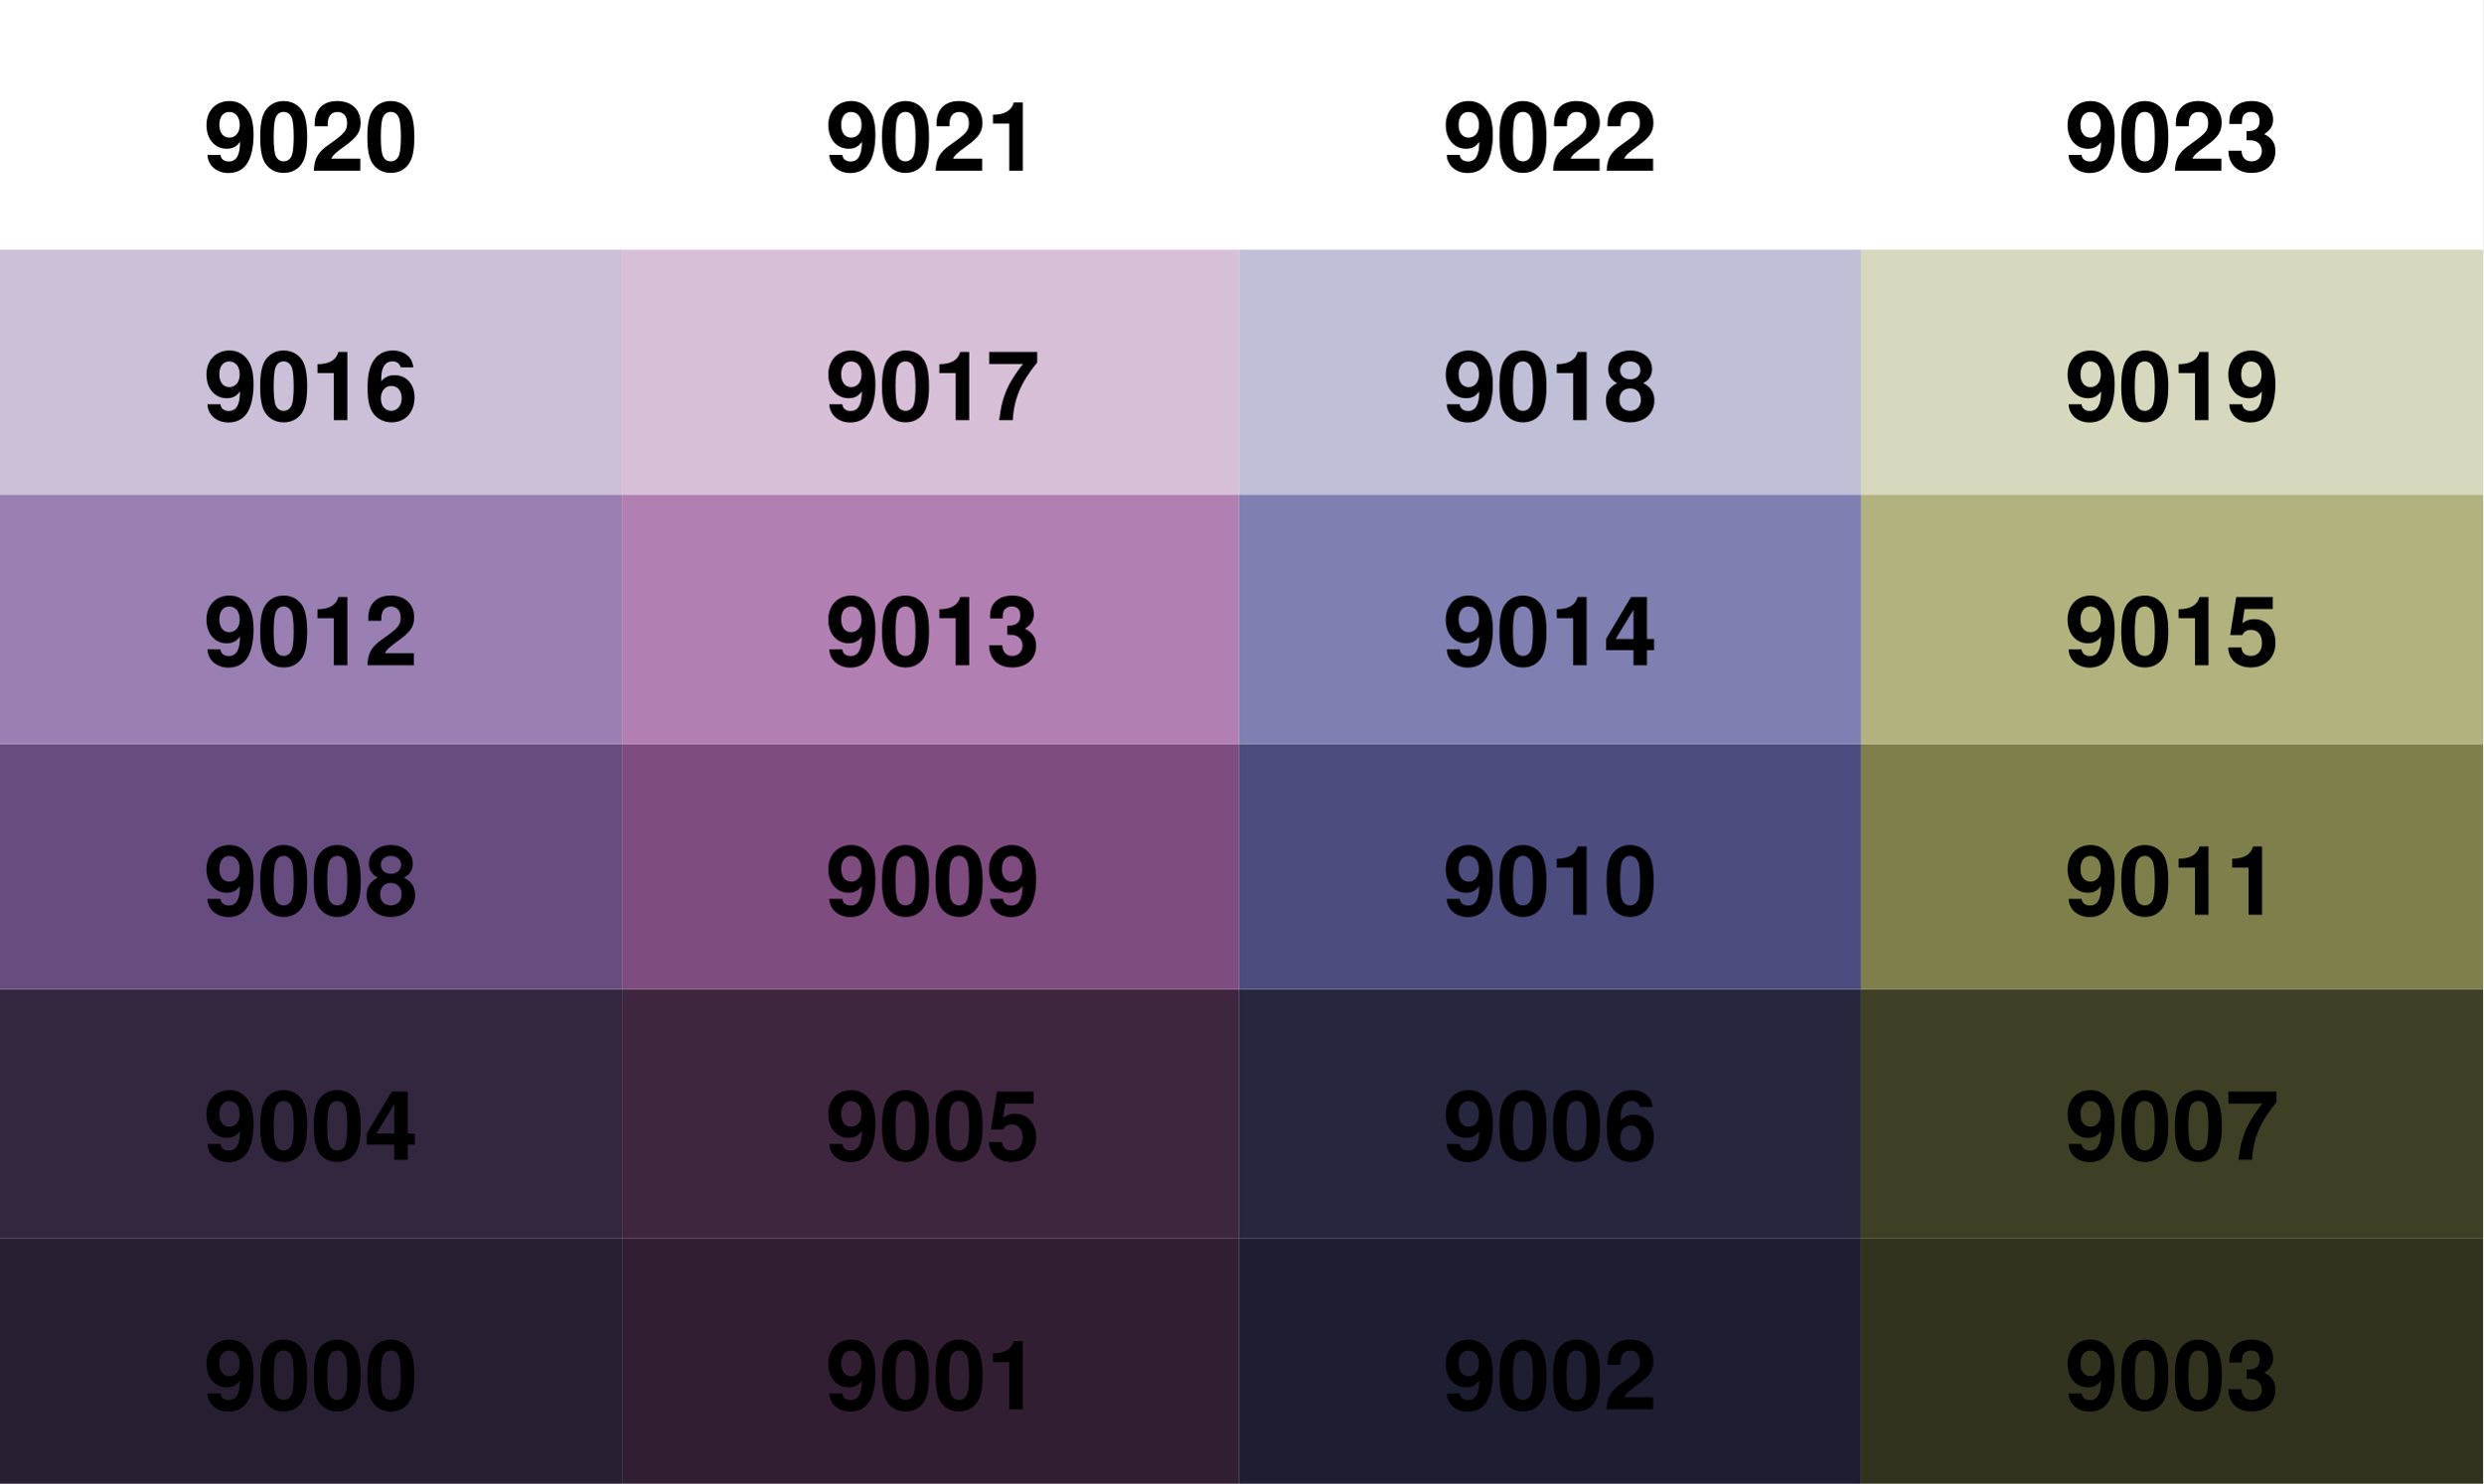
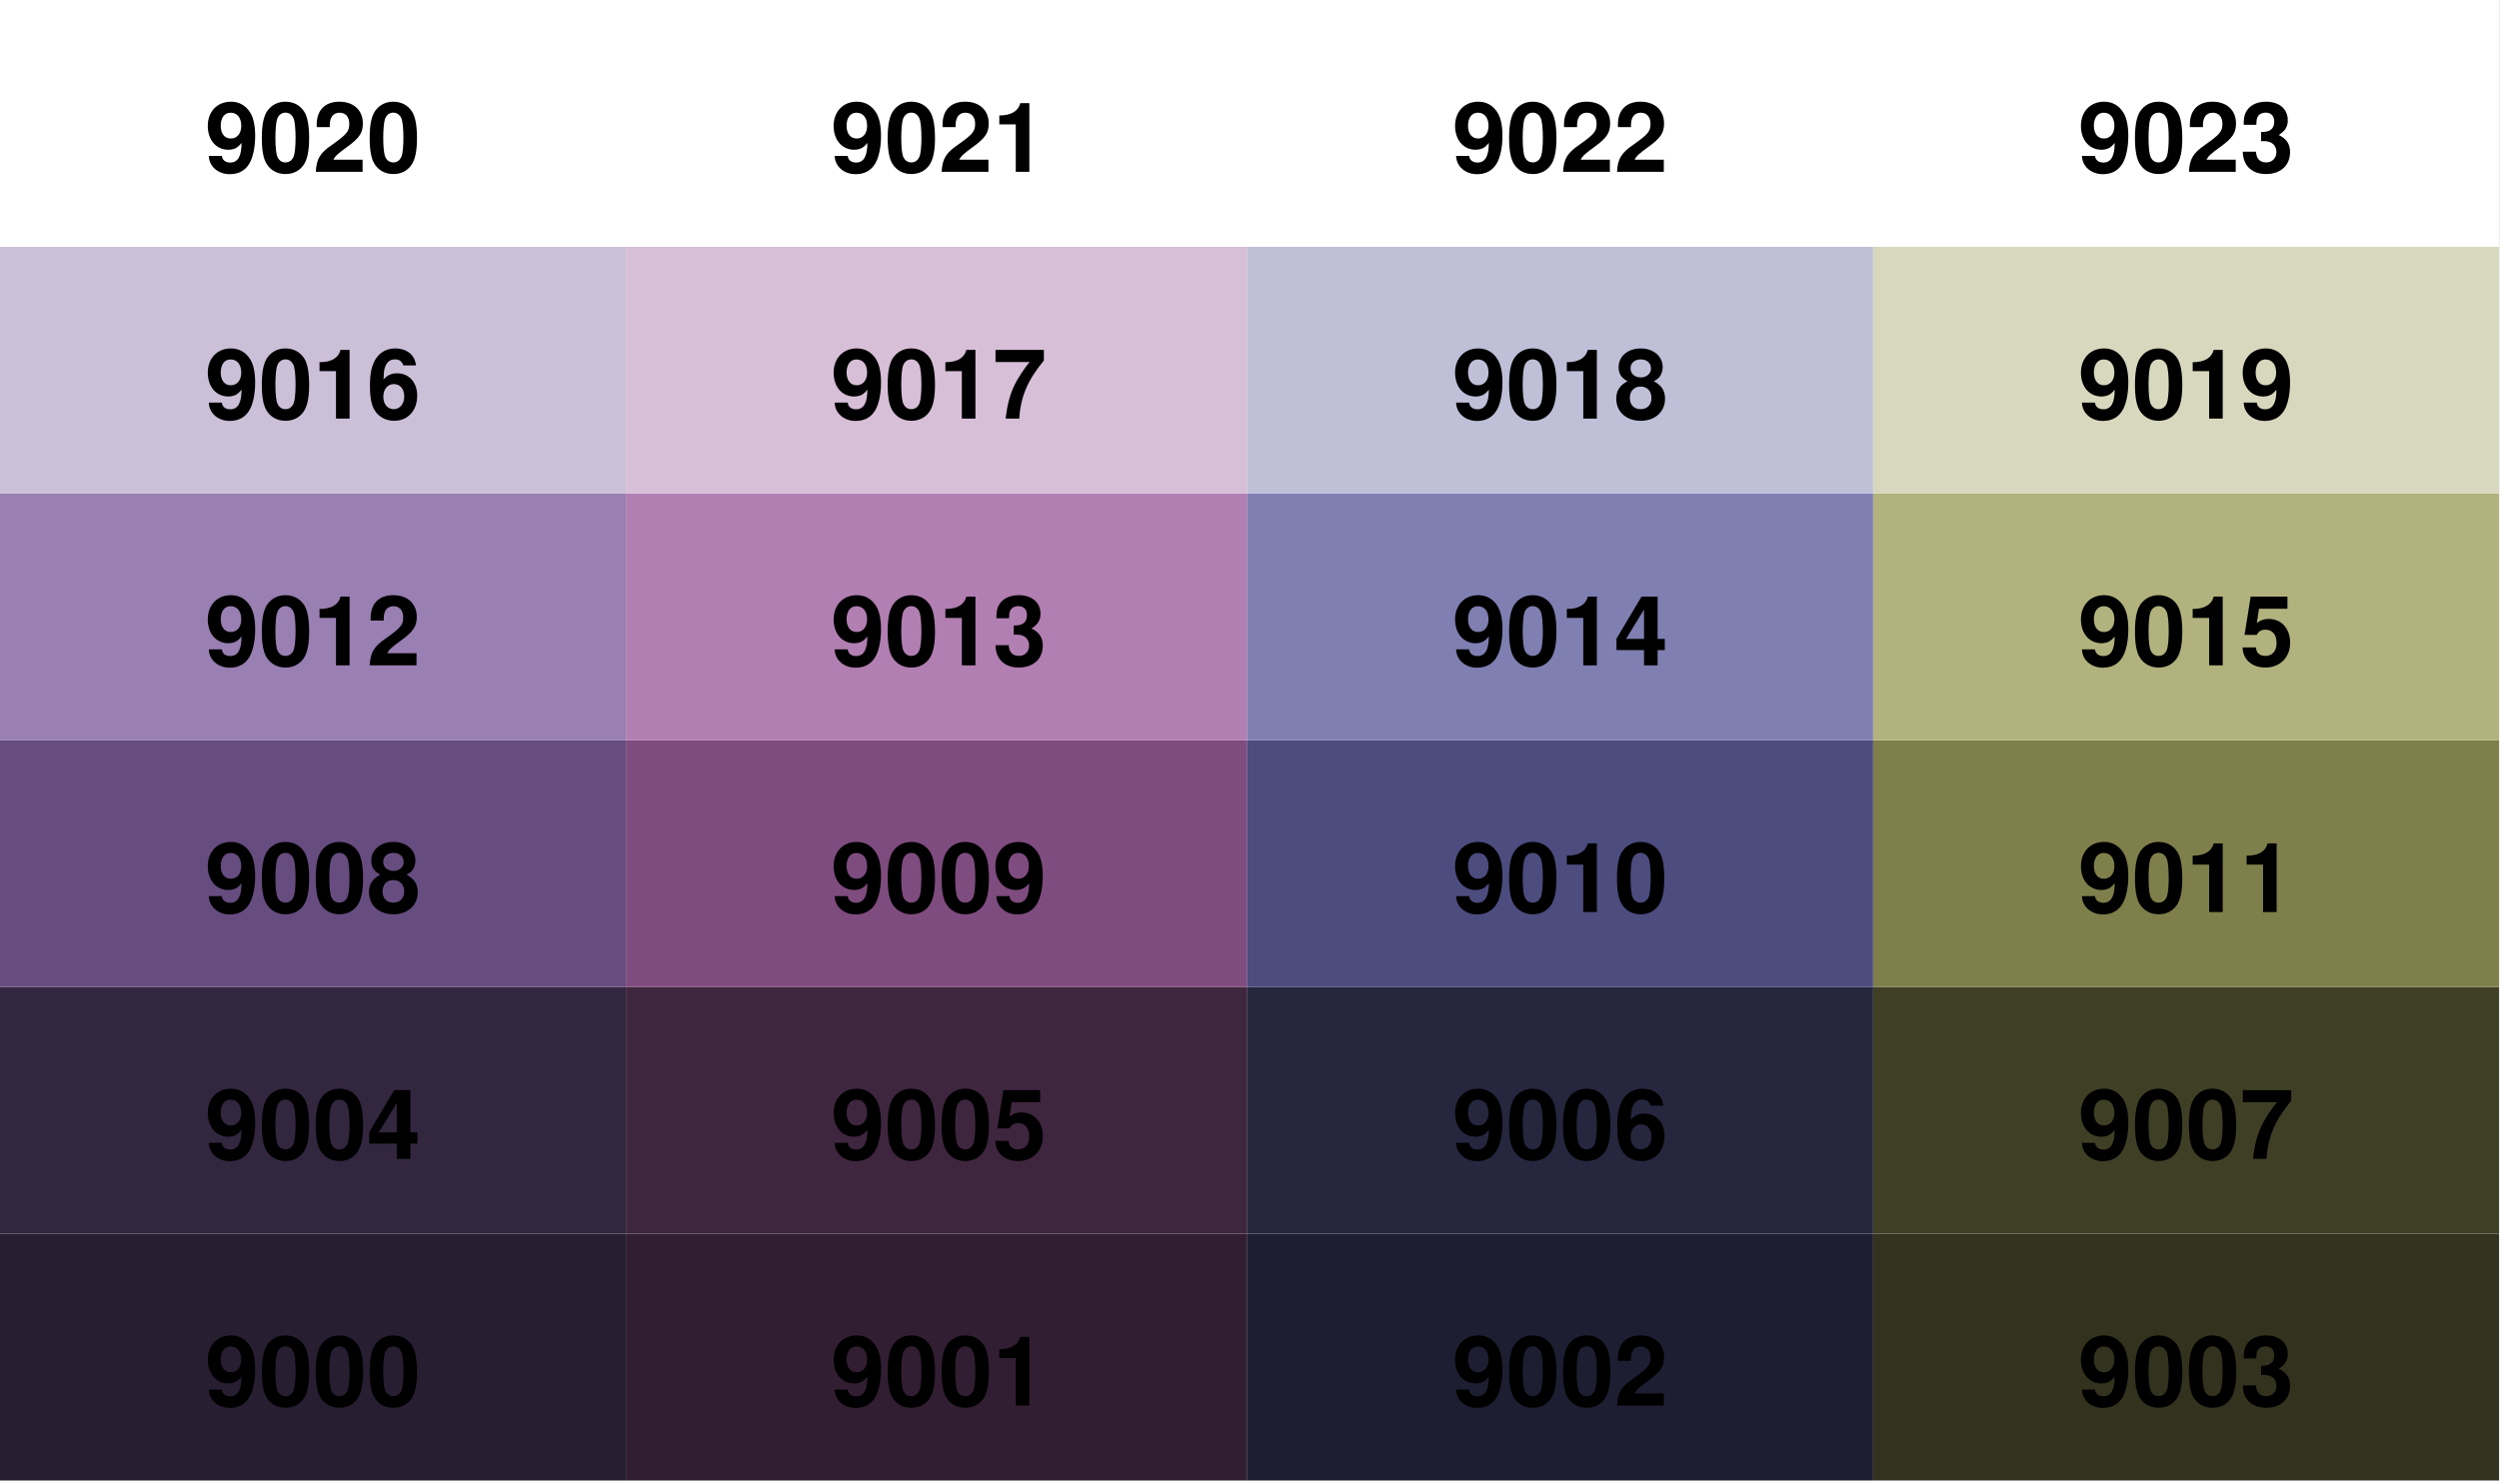
- <svg xmlns="http://www.w3.org/2000/svg" width="567" height="339" viewBox="0 0 567 339">
+ <svg xmlns="http://www.w3.org/2000/svg" width="567" height="336" viewBox="0 0 567 336">
  <defs>
</defs>
-   <rect x="0" y="0" width="567" height="339" fill="white" />
-   <rect x="0" y="283" width="142" height="56" fill="#281e32" />
-   <text x="71" y="322" text-anchor="middle" fill="black" font-size="22" font-family="Helvetica" font-weight="bold">
+   <rect x="0" y="0" width="567" height="336" fill="white" />
+   <rect x="0" y="280" width="142" height="56" fill="#281e32" />
+   <text x="71" y="319" text-anchor="middle" fill="black" font-size="22" font-family="Helvetica" font-weight="bold">
9000
</text>
-   <rect x="0" y="226" width="142" height="57" fill="#33263f" />
-   <text x="71" y="265" text-anchor="middle" fill="black" font-size="22" font-family="Helvetica" font-weight="bold">
+   <rect x="0" y="224" width="142" height="56" fill="#33263f" />
+   <text x="71" y="263" text-anchor="middle" fill="black" font-size="22" font-family="Helvetica" font-weight="bold">
9004
</text>
-   <rect x="0" y="170" width="142" height="56" fill="#664c7f" />
-   <text x="71" y="209" text-anchor="middle" fill="black" font-size="22" font-family="Helvetica" font-weight="bold">
+   <rect x="0" y="168" width="142" height="56" fill="#664c7f" />
+   <text x="71" y="207" text-anchor="middle" fill="black" font-size="22" font-family="Helvetica" font-weight="bold">
9008
</text>
-   <rect x="0" y="113" width="142" height="57" fill="#997fb2" />
-   <text x="71" y="152" text-anchor="middle" fill="black" font-size="22" font-family="Helvetica" font-weight="bold">
+   <rect x="0" y="112" width="142" height="56" fill="#997fb2" />
+   <text x="71" y="151" text-anchor="middle" fill="black" font-size="22" font-family="Helvetica" font-weight="bold">
9012
</text>
-   <rect x="0" y="57" width="142" height="56" fill="#ccbfd8" />
-   <text x="71" y="96" text-anchor="middle" fill="black" font-size="22" font-family="Helvetica" font-weight="bold">
+   <rect x="0" y="56" width="142" height="56" fill="#ccbfd8" />
+   <text x="71" y="95" text-anchor="middle" fill="black" font-size="22" font-family="Helvetica" font-weight="bold">
9016
</text>
-   <rect x="0" y="0" width="142" height="57" fill="white" />
+   <rect x="0" y="0" width="142" height="56" fill="white" />
  <text x="71" y="39" text-anchor="middle" fill="black" font-size="22" font-family="Helvetica" font-weight="bold">
9020
</text>
-   <rect x="142" y="283" width="141" height="56" fill="#321e32" />
-   <text x="213" y="322" text-anchor="middle" fill="black" font-size="22" font-family="Helvetica" font-weight="bold">
+   <rect x="142" y="280" width="141" height="56" fill="#321e32" />
+   <text x="213" y="319" text-anchor="middle" fill="black" font-size="22" font-family="Helvetica" font-weight="bold">
9001
</text>
-   <rect x="142" y="226" width="141" height="57" fill="#3f263f" />
-   <text x="213" y="265" text-anchor="middle" fill="black" font-size="22" font-family="Helvetica" font-weight="bold">
+   <rect x="142" y="224" width="141" height="56" fill="#3f263f" />
+   <text x="213" y="263" text-anchor="middle" fill="black" font-size="22" font-family="Helvetica" font-weight="bold">
9005
</text>
-   <rect x="142" y="170" width="141" height="56" fill="#7f4c7f" />
-   <text x="213" y="209" text-anchor="middle" fill="black" font-size="22" font-family="Helvetica" font-weight="bold">
+   <rect x="142" y="168" width="141" height="56" fill="#7f4c7f" />
+   <text x="213" y="207" text-anchor="middle" fill="black" font-size="22" font-family="Helvetica" font-weight="bold">
9009
</text>
-   <rect x="142" y="113" width="141" height="57" fill="#b27fb2" />
-   <text x="213" y="152" text-anchor="middle" fill="black" font-size="22" font-family="Helvetica" font-weight="bold">
+   <rect x="142" y="112" width="141" height="56" fill="#b27fb2" />
+   <text x="213" y="151" text-anchor="middle" fill="black" font-size="22" font-family="Helvetica" font-weight="bold">
9013
</text>
-   <rect x="142" y="57" width="141" height="56" fill="#d8bfd8" />
-   <text x="213" y="96" text-anchor="middle" fill="black" font-size="22" font-family="Helvetica" font-weight="bold">
+   <rect x="142" y="56" width="141" height="56" fill="#d8bfd8" />
+   <text x="213" y="95" text-anchor="middle" fill="black" font-size="22" font-family="Helvetica" font-weight="bold">
9017
</text>
-   <rect x="142" y="0" width="141" height="57" fill="white" />
+   <rect x="142" y="0" width="141" height="56" fill="white" />
  <text x="213" y="39" text-anchor="middle" fill="black" font-size="22" font-family="Helvetica" font-weight="bold">
9021
</text>
-   <rect x="283" y="283" width="142" height="56" fill="#1e1e32" />
-   <text x="354" y="322" text-anchor="middle" fill="black" font-size="22" font-family="Helvetica" font-weight="bold">
+   <rect x="283" y="280" width="142" height="56" fill="#1e1e32" />
+   <text x="354" y="319" text-anchor="middle" fill="black" font-size="22" font-family="Helvetica" font-weight="bold">
9002
</text>
-   <rect x="283" y="226" width="142" height="57" fill="#26263f" />
-   <text x="354" y="265" text-anchor="middle" fill="black" font-size="22" font-family="Helvetica" font-weight="bold">
+   <rect x="283" y="224" width="142" height="56" fill="#26263f" />
+   <text x="354" y="263" text-anchor="middle" fill="black" font-size="22" font-family="Helvetica" font-weight="bold">
9006
</text>
-   <rect x="283" y="170" width="142" height="56" fill="#4c4c7f" />
-   <text x="354" y="209" text-anchor="middle" fill="black" font-size="22" font-family="Helvetica" font-weight="bold">
+   <rect x="283" y="168" width="142" height="56" fill="#4c4c7f" />
+   <text x="354" y="207" text-anchor="middle" fill="black" font-size="22" font-family="Helvetica" font-weight="bold">
9010
</text>
-   <rect x="283" y="113" width="142" height="57" fill="#7f7fb2" />
-   <text x="354" y="152" text-anchor="middle" fill="black" font-size="22" font-family="Helvetica" font-weight="bold">
+   <rect x="283" y="112" width="142" height="56" fill="#7f7fb2" />
+   <text x="354" y="151" text-anchor="middle" fill="black" font-size="22" font-family="Helvetica" font-weight="bold">
9014
</text>
-   <rect x="283" y="57" width="142" height="56" fill="#bfbfd8" />
-   <text x="354" y="96" text-anchor="middle" fill="black" font-size="22" font-family="Helvetica" font-weight="bold">
+   <rect x="283" y="56" width="142" height="56" fill="#bfbfd8" />
+   <text x="354" y="95" text-anchor="middle" fill="black" font-size="22" font-family="Helvetica" font-weight="bold">
9018
</text>
-   <rect x="283" y="0" width="142" height="57" fill="white" />
+   <rect x="283" y="0" width="142" height="56" fill="white" />
  <text x="354" y="39" text-anchor="middle" fill="black" font-size="22" font-family="Helvetica" font-weight="bold">
9022
</text>
-   <rect x="425" y="283" width="142" height="56" fill="#32321e" />
-   <text x="496" y="322" text-anchor="middle" fill="black" font-size="22" font-family="Helvetica" font-weight="bold">
+   <rect x="425" y="280" width="142" height="56" fill="#32321e" />
+   <text x="496" y="319" text-anchor="middle" fill="black" font-size="22" font-family="Helvetica" font-weight="bold">
9003
</text>
-   <rect x="425" y="226" width="142" height="57" fill="#3f3f26" />
-   <text x="496" y="265" text-anchor="middle" fill="black" font-size="22" font-family="Helvetica" font-weight="bold">
+   <rect x="425" y="224" width="142" height="56" fill="#3f3f26" />
+   <text x="496" y="263" text-anchor="middle" fill="black" font-size="22" font-family="Helvetica" font-weight="bold">
9007
</text>
-   <rect x="425" y="170" width="142" height="56" fill="#7f7f4c" />
-   <text x="496" y="209" text-anchor="middle" fill="black" font-size="22" font-family="Helvetica" font-weight="bold">
+   <rect x="425" y="168" width="142" height="56" fill="#7f7f4c" />
+   <text x="496" y="207" text-anchor="middle" fill="black" font-size="22" font-family="Helvetica" font-weight="bold">
9011
</text>
-   <rect x="425" y="113" width="142" height="57" fill="#b2b27f" />
-   <text x="496" y="152" text-anchor="middle" fill="black" font-size="22" font-family="Helvetica" font-weight="bold">
+   <rect x="425" y="112" width="142" height="56" fill="#b2b27f" />
+   <text x="496" y="151" text-anchor="middle" fill="black" font-size="22" font-family="Helvetica" font-weight="bold">
9015
</text>
-   <rect x="425" y="57" width="142" height="56" fill="#d8d8bf" />
-   <text x="496" y="96" text-anchor="middle" fill="black" font-size="22" font-family="Helvetica" font-weight="bold">
+   <rect x="425" y="56" width="142" height="56" fill="#d8d8bf" />
+   <text x="496" y="95" text-anchor="middle" fill="black" font-size="22" font-family="Helvetica" font-weight="bold">
9019
</text>
-   <rect x="425" y="0" width="142" height="57" fill="white" />
+   <rect x="425" y="0" width="142" height="56" fill="white" />
  <text x="496" y="39" text-anchor="middle" fill="black" font-size="22" font-family="Helvetica" font-weight="bold">
9023
</text>
</svg>
